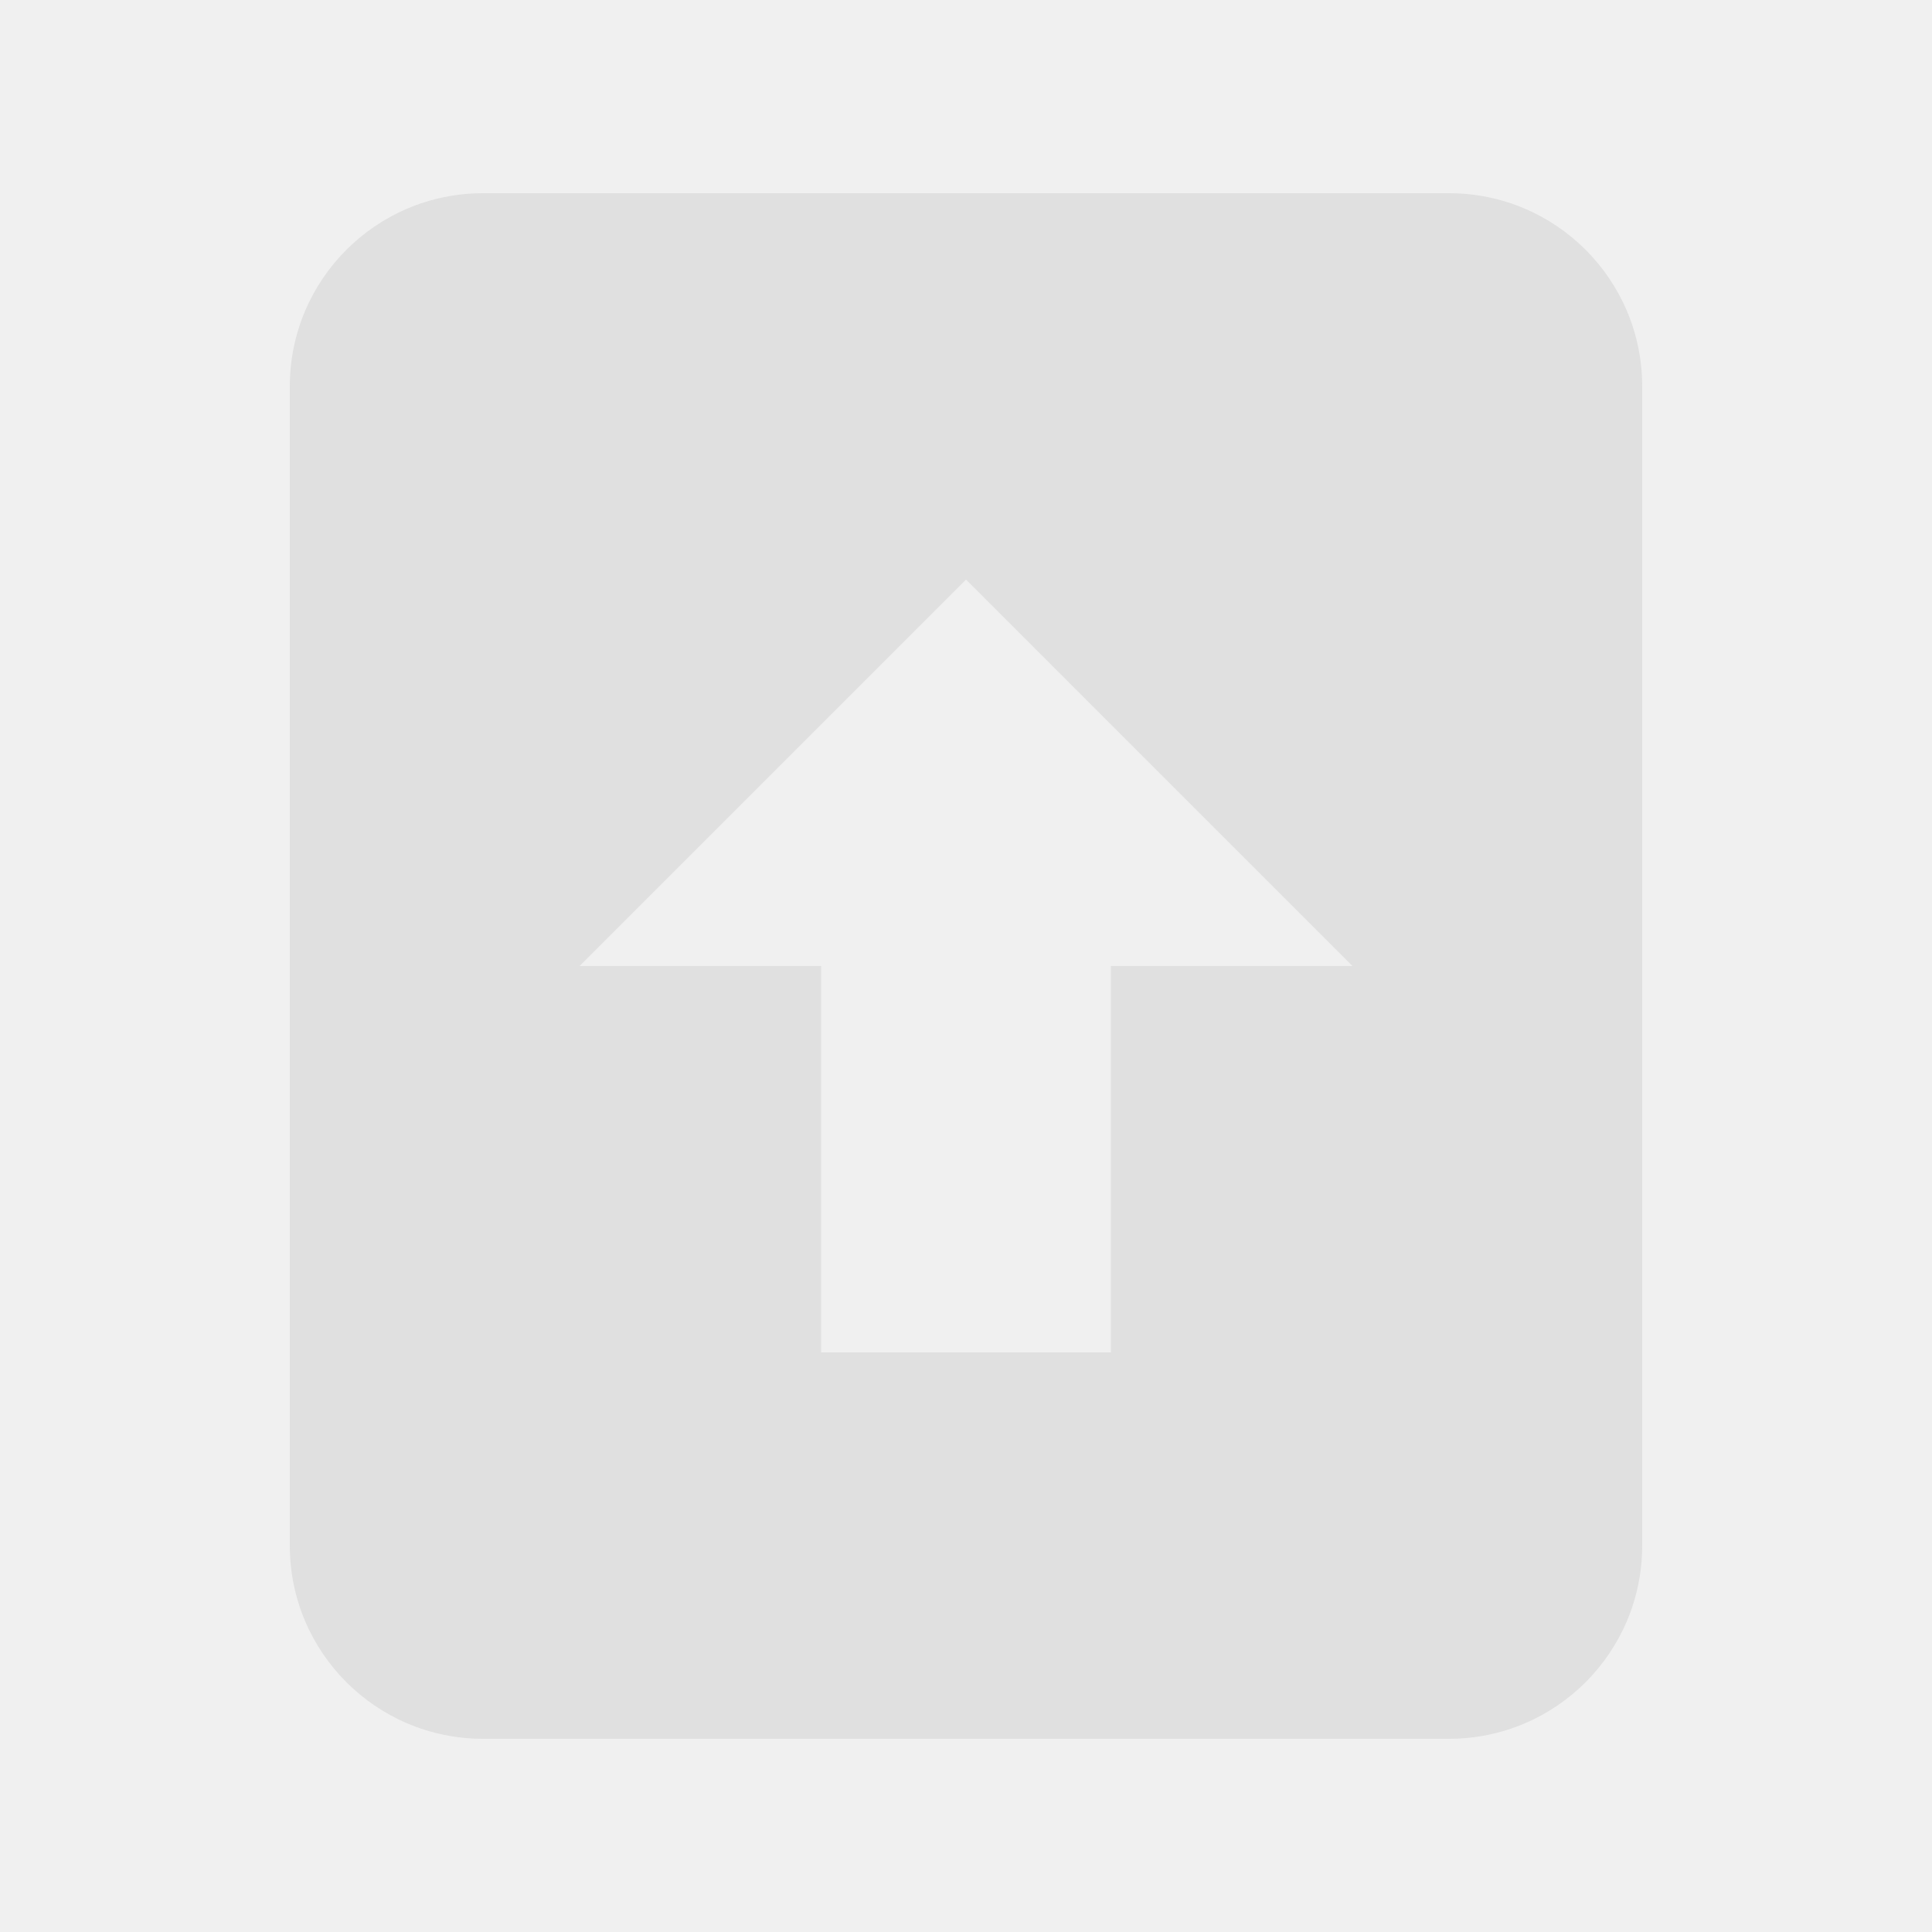
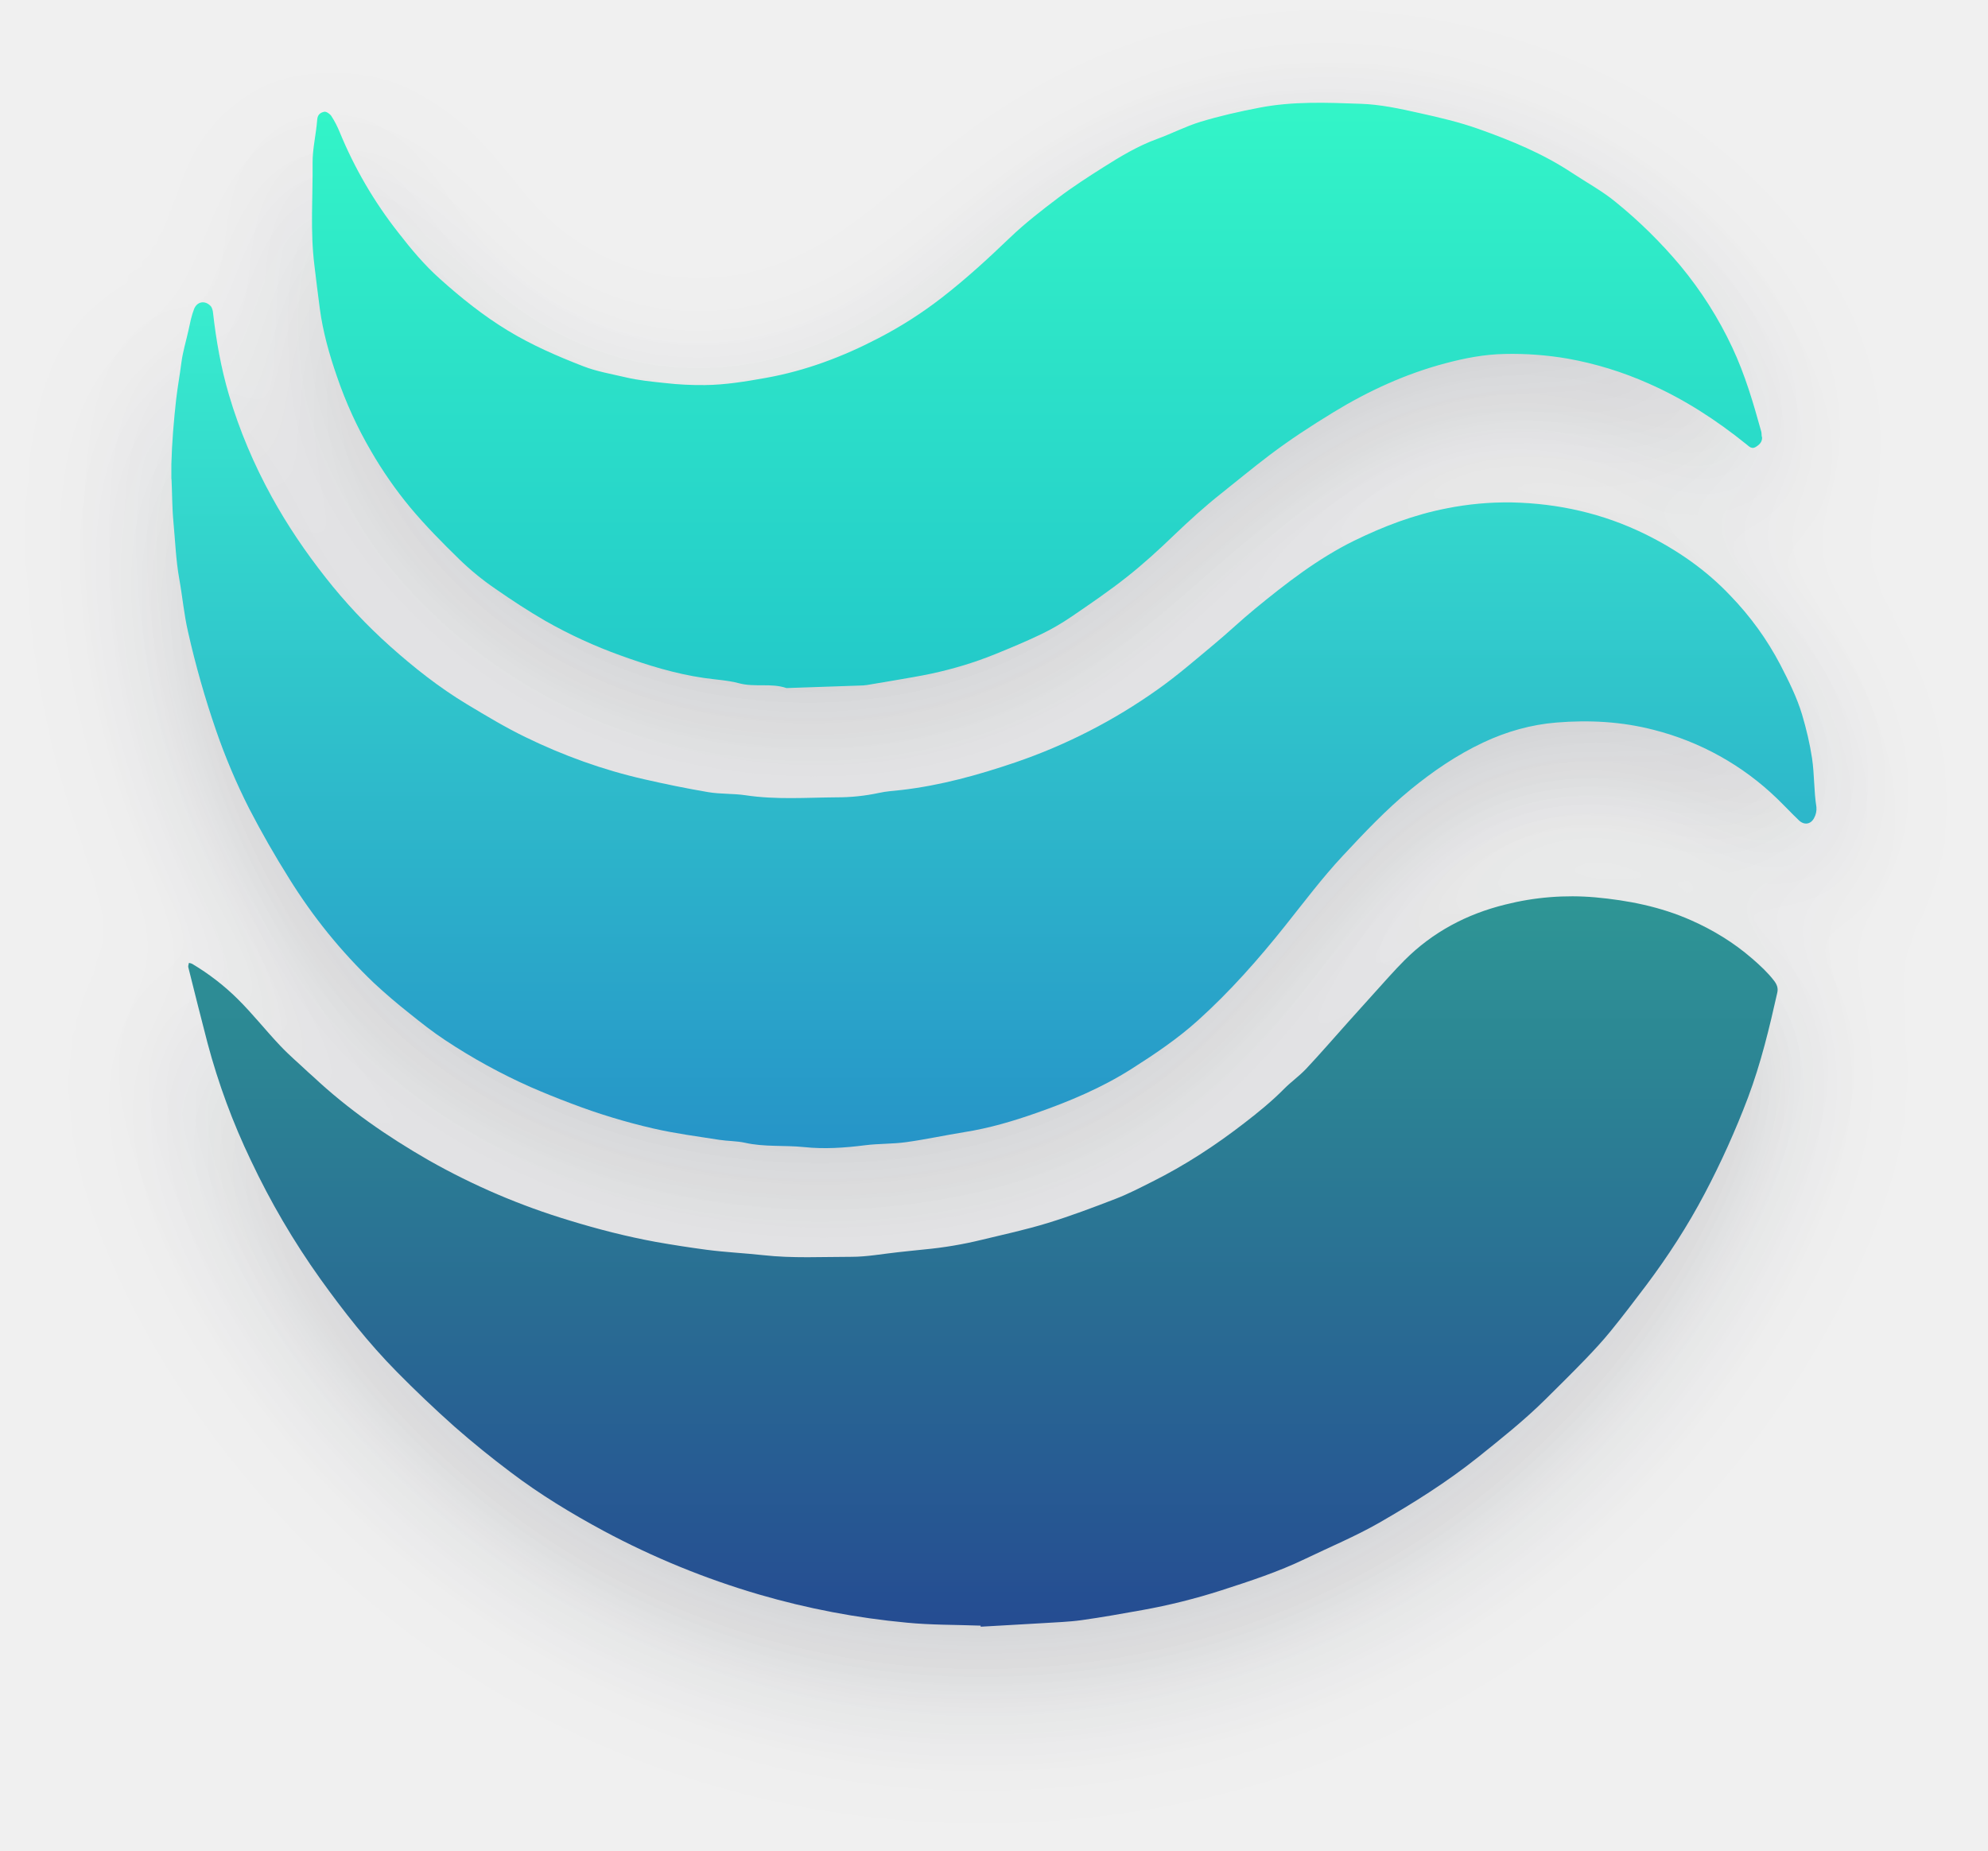
- <svg xmlns="http://www.w3.org/2000/svg" width="40" height="40" viewBox="0 0 40 40" fill="none">
-   <path fill-rule="evenodd" clip-rule="evenodd" d="M10 4C7.791 4 6 5.791 6 8V32C6 34.209 7.791 36 10 36H30C32.209 36 34 34.209 34 32V8C34 5.791 32.209 4 30 4H10ZM20 12L12 20H17V28H23V20H28L20 12Z" fill="#E0E0E0" />
+ <svg xmlns="http://www.w3.org/2000/svg" width="58" height="54" fill="none" class="size-8" viewBox="0 0 58 54">
+   <g filter="url(#a)">
+     <g clip-path="url(#b)">
+       <path fill="url(#c)" d="M28.612 47.434c-.72-.027-1.442-.017-2.157-.087a23 23 0 0 1-4.31-.822 23.7 23.7 0 0 1-4.533-1.855c-.942-.508-1.859-1.064-2.713-1.712a28 28 0 0 1-1.643-1.334 36 36 0 0 1-1.679-1.597c-.826-.836-1.55-1.76-2.234-2.714a22.4 22.4 0 0 1-2.023-3.452 19.5 19.5 0 0 1-1.264-3.421c-.193-.737-.377-1.477-.562-2.216-.01-.04.01-.085.019-.129.035.01.072.015.103.034.478.286.92.626 1.312 1.014.44.434.823.923 1.249 1.372.259.275.55.52.825.78.046.043.096.083.141.126 1.017.952 2.154 1.739 3.361 2.432a20 20 0 0 0 4.119 1.761c.825.253 1.66.467 2.51.623q.74.131 1.483.23c.55.072 1.102.097 1.65.157.86.096 1.72.048 2.579.048.448 0 .898-.085 1.346-.133.262-.027.525-.058.787-.083a11.6 11.6 0 0 0 1.663-.28c.644-.155 1.293-.296 1.926-.49.67-.205 1.328-.454 1.983-.707.363-.14.712-.321 1.06-.496.96-.479 1.855-1.064 2.704-1.722.4-.309.79-.626 1.147-.987.203-.206.446-.376.643-.585.423-.45.828-.92 1.24-1.38q.366-.41.735-.817c.299-.328.587-.662.9-.975.822-.822 1.81-1.345 2.936-1.623a7.9 7.9 0 0 1 2.625-.211c.958.087 1.906.273 2.799.67.649.288 1.242.65 1.782 1.118.23.2.448.4.634.641.088.112.127.222.098.349-.232 1.037-.48 2.068-.857 3.07a25 25 0 0 1-1.257 2.788c-.5.949-1.081 1.847-1.726 2.704-.334.442-.67.884-1.019 1.313-.23.284-.481.554-.734.818-.388.402-.785.794-1.183 1.188-.61.604-1.282 1.137-1.952 1.675-.909.726-1.89 1.342-2.894 1.919-.69.394-1.426.7-2.142 1.045-.794.384-1.63.656-2.466.926q-1.128.362-2.293.572c-.591.106-1.182.212-1.776.295-.373.052-.753.062-1.128.087-.604.037-1.21.068-1.816.104v-.03z" />
+       <path fill="url(#d)" d="M5 13.981c0-.195-.002-.321 0-.448.017-.628.07-1.253.139-1.877.041-.361.108-.718.153-1.075.042-.326.14-.635.208-.95.046-.208.085-.417.162-.614.089-.222.317-.26.481-.09.046.048.066.133.073.204.091.807.232 1.606.462 2.386.307 1.041.73 2.035 1.251 2.983.455.828.984 1.606 1.569 2.35a15.7 15.7 0 0 0 1.894 2.017c.693.618 1.423 1.195 2.226 1.679.562.338 1.123.676 1.712.962 1.108.54 2.263.957 3.465 1.23.62.142 1.244.27 1.87.376.36.06.731.037 1.09.091.884.133 1.77.067 2.654.06a5.8 5.8 0 0 0 1.23-.128c.22-.05.446-.062.67-.087 1.137-.133 2.23-.436 3.31-.803a16.2 16.2 0 0 0 4.15-2.125c.575-.406 1.108-.87 1.65-1.321.407-.338.79-.705 1.201-1.042.905-.742 1.828-1.46 2.886-1.981.86-.421 1.751-.76 2.687-.942a9 9 0 0 1 1.913-.176c1.363.03 2.655.321 3.881.92.938.461 1.785 1.047 2.5 1.804a8.7 8.7 0 0 1 1.455 2.014c.243.471.481.946.633 1.45.124.418.226.843.292 1.279.07.473.052.952.127 1.423a.56.56 0 0 1-.07.323c-.098.183-.287.208-.437.067-.22-.21-.429-.434-.647-.645a8 8 0 0 0-3.583-1.996c-.938-.245-1.898-.295-2.852-.216-.733.06-1.45.261-2.127.58-.77.362-1.46.833-2.118 1.37-.72.59-1.355 1.264-1.984 1.938-.6.643-1.13 1.349-1.68 2.04-.782.98-1.61 1.919-2.542 2.759-.597.54-1.267.99-1.948 1.423-.867.55-1.807.944-2.765 1.28-.68.24-1.38.446-2.1.56-.566.091-1.129.214-1.7.293-.397.056-.804.04-1.203.091-.59.075-1.19.116-1.775.054-.577-.06-1.158.002-1.729-.127-.242-.053-.5-.047-.747-.085-.64-.101-1.288-.184-1.92-.33a18 18 0 0 1-2.405-.732q-.6-.225-1.187-.481a17 17 0 0 1-2.48-1.361c-.366-.24-.713-.515-1.055-.79a17 17 0 0 1-1.033-.885 15.5 15.5 0 0 1-2.471-3.047 28 28 0 0 1-1.162-2.031 18 18 0 0 1-.97-2.289 27 27 0 0 1-.819-2.881c-.118-.51-.163-1.036-.257-1.552-.097-.546-.116-1.098-.168-1.648-.041-.441-.037-.881-.056-1.253z" />
+       <path fill="url(#e)" d="M51.407 12.743c.016.151-.08.238-.191.303-.11.064-.185-.017-.266-.083-.875-.706-1.815-1.316-2.846-1.77a10.2 10.2 0 0 0-2.361-.728 9.6 9.6 0 0 0-1.84-.137c-.592.01-1.169.122-1.74.274-1.161.309-2.238.803-3.265 1.43-.645.393-1.274.804-1.875 1.26-.471.357-.926.735-1.388 1.102-.486.384-.942.799-1.39 1.228-.436.42-.884.83-1.36 1.206-.52.413-1.072.788-1.622 1.164-.28.19-.574.363-.88.51-.441.212-.893.4-1.348.585-.604.245-1.226.432-1.863.569-.353.076-.712.132-1.068.195-.27.047-.542.09-.812.137q-.055.009-.112.012l-2.234.077c-.45-.154-.925-.017-1.384-.14-.336-.09-.69-.105-1.037-.157-.832-.122-1.635-.37-2.421-.655a14 14 0 0 1-2.191-1.007c-.502-.29-.986-.608-1.459-.937a8 8 0 0 1-1.052-.86c-.498-.485-.99-.983-1.435-1.516a12 12 0 0 1-1.14-1.639 12 12 0 0 1-1-2.19c-.22-.636-.404-1.285-.495-1.96-.058-.42-.106-.844-.158-1.265-.126-1-.045-1.998-.054-2.996-.004-.421.104-.842.135-1.267.012-.156.108-.208.208-.227.062-.01.166.065.207.129.095.147.176.307.243.471a12.3 12.3 0 0 0 1.705 2.923c.374.482.761.946 1.214 1.35.618.555 1.263 1.073 1.977 1.507.701.427 1.448.751 2.208 1.046.392.153.817.224 1.23.321.377.09.763.127 1.15.168q.583.067 1.167.06c.604-.006 1.193-.105 1.787-.211 1.16-.208 2.244-.618 3.282-1.16a12 12 0 0 0 1.84-1.176c.7-.542 1.35-1.137 1.988-1.75.443-.425.933-.804 1.425-1.176.419-.317.863-.603 1.309-.885.498-.316 1.004-.62 1.564-.824.423-.154.828-.365 1.258-.498.56-.17 1.13-.299 1.707-.41.994-.196 1.99-.152 2.983-.117.565.019 1.135.141 1.697.268.588.13 1.168.265 1.735.466.948.337 1.875.718 2.72 1.278.43.285.888.532 1.282.857a13.8 13.8 0 0 1 1.888 1.86c.606.734 1.11 1.526 1.512 2.385.368.784.612 1.614.843 2.448.012.048.01.1.014.152z" />
+     </g>
+   </g>
+   <defs>
+     <linearGradient id="c" x1="28.679" x2="28.679" y1="47.463" y2="26.156" gradientUnits="userSpaceOnUse">
+       <stop stop-color="#254c92" />
+       <stop offset="1" stop-color="#2e9695" />
+     </linearGradient>
+     <linearGradient id="d" x1="29" x2="29" y1="33.504" y2="8.822" gradientUnits="userSpaceOnUse">
+       <stop stop-color="#2694c8" />
+       <stop offset="1" stop-color="#38edce" />
+     </linearGradient>
+     <linearGradient id="e" x1="30.257" x2="30.257" y1="20.077" y2="3" gradientUnits="userSpaceOnUse">
+       <stop stop-color="#23c9c9" />
+       <stop offset="1" stop-color="#33f5c8" />
+     </linearGradient>
+     <clipPath id="b">
+       <path fill="#fff" d="M5 3h48v44.463H5z" />
+     </clipPath>
+     <filter id="a" width="57" height="53.463" x=".5" y="0" color-interpolation-filters="sRGB" filterUnits="userSpaceOnUse">
+       <feFlood flood-opacity="0" result="BackgroundImageFix" />
+       <feColorMatrix in="SourceAlpha" result="hardAlpha" values="0 0 0 0 0 0 0 0 0 0 0 0 0 0 0 0 0 0 127 0" />
+       <feOffset dy="1.5" />
+       <feGaussianBlur stdDeviation="1.5" />
+       <feColorMatrix values="0 0 0 0 0.063 0 0 0 0 0.094 0 0 0 0 0.157 0 0 0 0.06 0" />
+       <feBlend in2="BackgroundImageFix" result="effect1_dropShadow_394_39316" />
+       <feColorMatrix in="SourceAlpha" result="hardAlpha" values="0 0 0 0 0 0 0 0 0 0 0 0 0 0 0 0 0 0 127 0" />
+       <feOffset dy="1.5" />
+       <feGaussianBlur stdDeviation="2.25" />
+       <feColorMatrix values="0 0 0 0 0.063 0 0 0 0 0.094 0 0 0 0 0.157 0 0 0 0.1 0" />
+       <feBlend in2="effect1_dropShadow_394_39316" result="effect2_dropShadow_394_39316" />
+       <feBlend in="SourceGraphic" in2="effect2_dropShadow_394_39316" result="shape" />
+     </filter>
+   </defs>
</svg>
